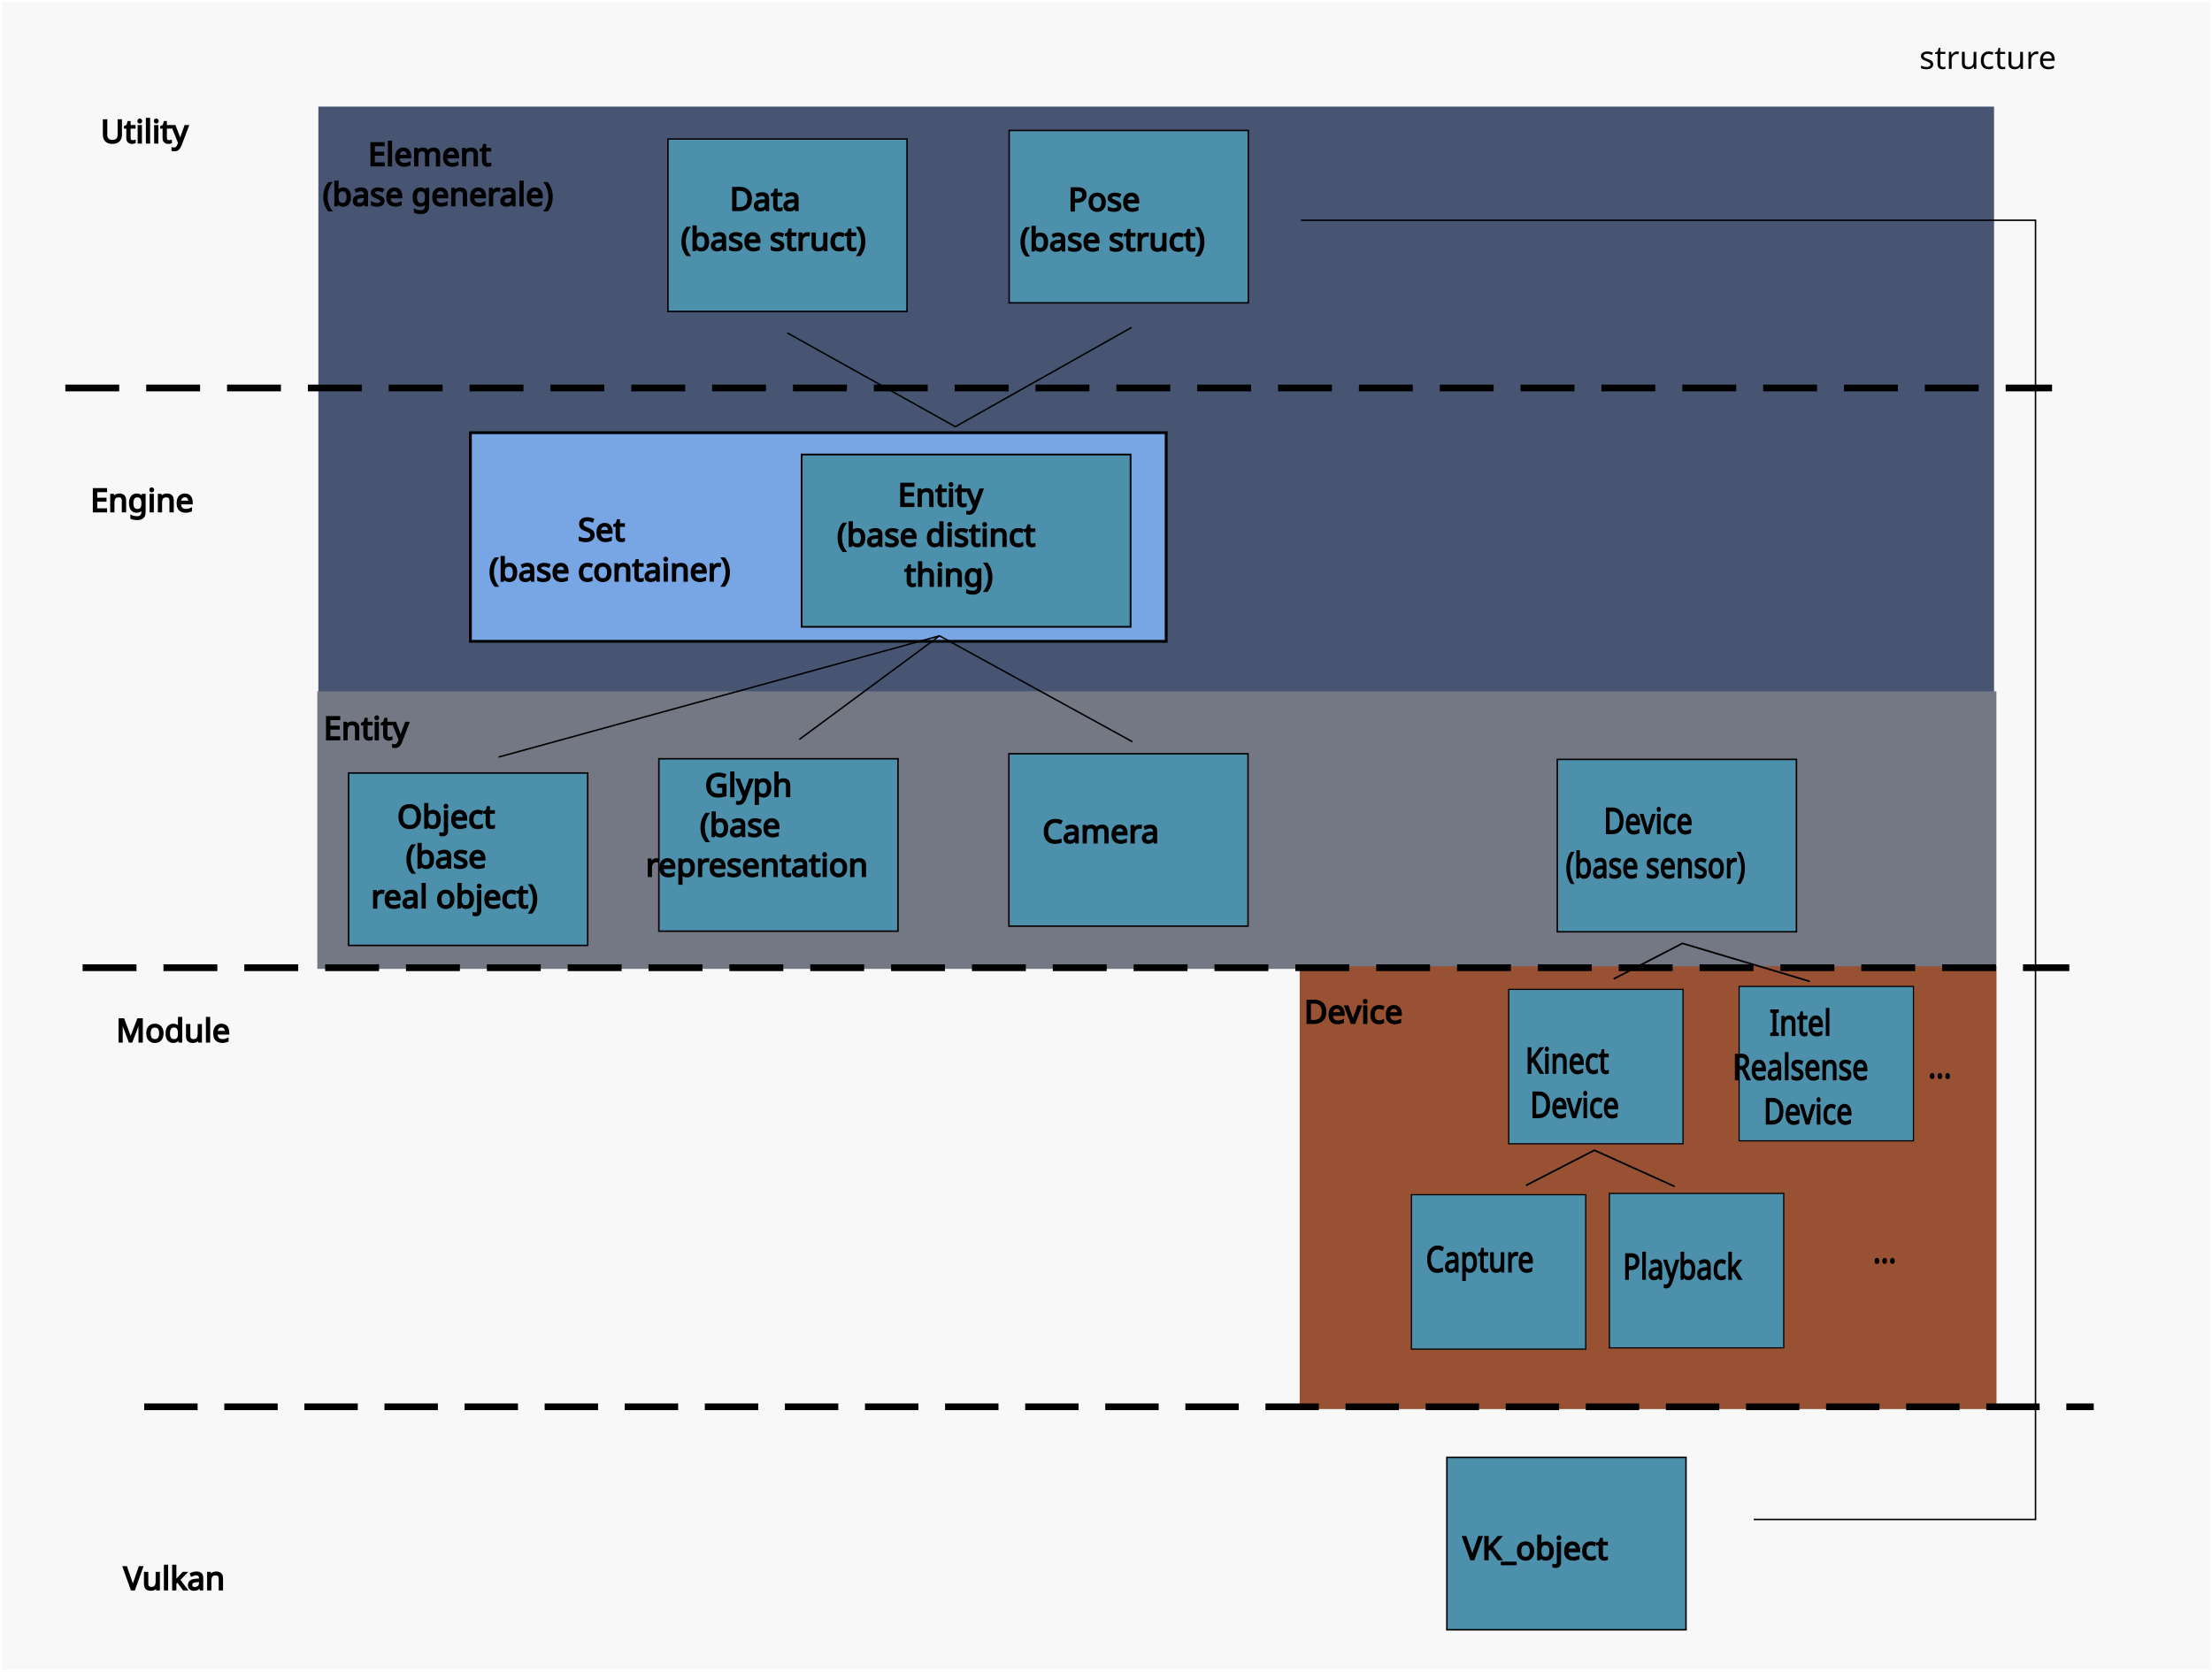
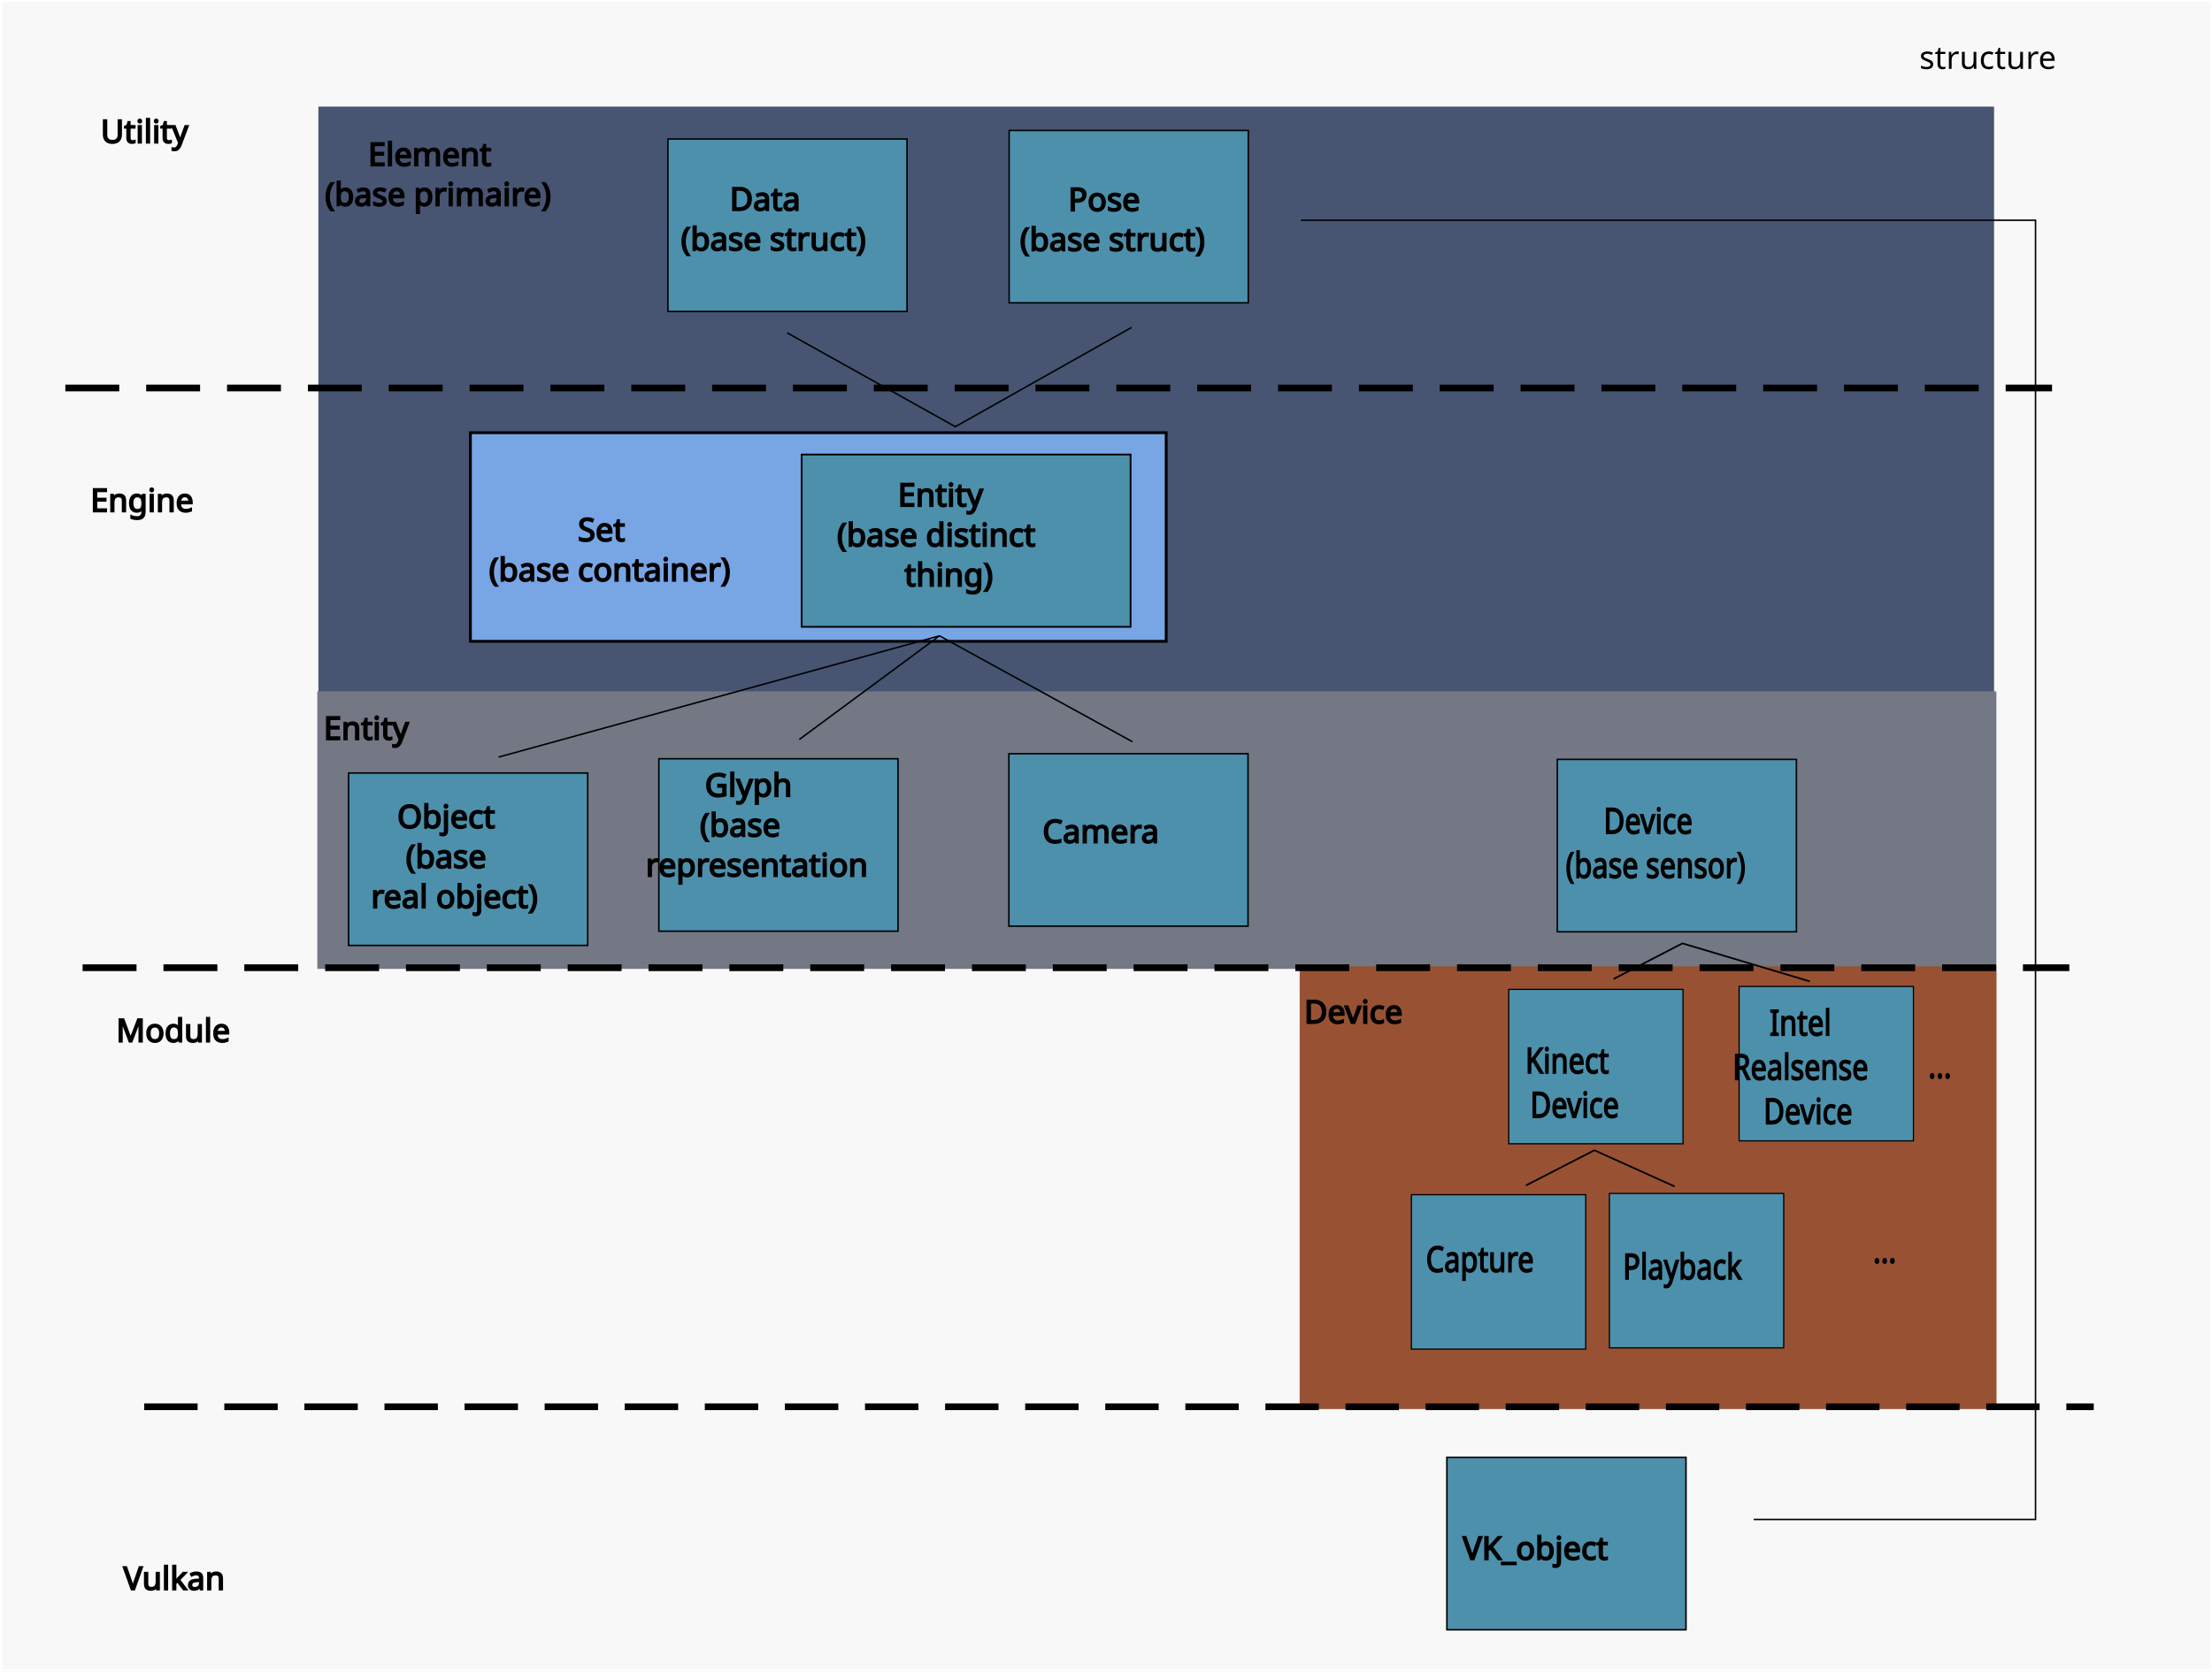
<svg xmlns="http://www.w3.org/2000/svg" width="390.759mm" height="295.349mm" viewBox="0 0 390.759 295.349" version="1.1" id="svg5">
  <defs id="defs2">
    <marker style="overflow:visible" id="TriangleOutL" refX="0" refY="0" orient="auto">
      <path transform="scale(0.8)" style="fill:context-stroke;fill-rule:evenodd;stroke:context-stroke;stroke-width:1pt" d="M 5.77,0 -2.88,5 V -5 Z" id="path2060" />
    </marker>
    <marker style="overflow:visible" id="TriangleInL" refX="0" refY="0" orient="auto">
      <path transform="scale(-0.8)" style="fill:context-stroke;fill-rule:evenodd;stroke:context-stroke;stroke-width:1pt" d="M 5.77,0 -2.88,5 V -5 Z" id="path2051" />
    </marker>
    <marker style="overflow:visible" id="TriangleInM" refX="0" refY="0" orient="auto">
      <path transform="scale(-0.4)" style="fill:context-stroke;fill-rule:evenodd;stroke:context-stroke;stroke-width:1pt" d="M 5.77,0 -2.88,5 V -5 Z" id="path2054" />
    </marker>
  </defs>
  <g id="layer1" transform="translate(331.2249,-3.443989)">
    <rect style="fill:#ffffff;fill-opacity:0.555;stroke:#ffffff;stroke-width:0.353" id="rect16124" width="390.406" height="294.996" x="-331.048" y="3.62" />
    <rect style="opacity:1;fill:#475572;fill-opacity:1;stroke:none;stroke-width:8.889" id="rect33963" width="296.016" height="106.292" x="-274.982" y="22.278" />
    <rect style="fill:#747784;fill-opacity:1;stroke:none;stroke-width:6.043" id="rect33963-1" width="296.613" height="49.037" x="-275.168" y="125.59" />
    <rect style="fill:#985233;fill-opacity:1;stroke:none;stroke-width:4.918" id="rect33963-1-4-6" width="123.098" height="78.235" x="-101.631" y="174.169" />
    <text xml:space="preserve" style="font-style:normal;font-variant:normal;font-weight:normal;font-stretch:normal;font-size:5.644px;line-height:1.25;font-family:sans-serif;-inkscape-font-specification:'sans-serif, Normal';font-variant-ligatures:normal;font-variant-caps:normal;font-variant-numeric:normal;font-variant-east-asian:normal;text-align:center;text-anchor:middle;stroke:#000000;stroke-width:0.265;stroke-opacity:1" x="-250.178" y="32.719" id="text1714-6">
      <tspan style="font-style:normal;font-variant:normal;font-weight:normal;font-stretch:normal;font-size:5.644px;font-family:sans-serif;-inkscape-font-specification:'sans-serif, Normal';font-variant-ligatures:normal;font-variant-caps:normal;font-variant-numeric:normal;font-variant-east-asian:normal;text-align:center;text-anchor:middle;stroke:#000000;stroke-width:0.265;stroke-opacity:1" x="-250.178" y="32.719" id="tspan5735-0">Element</tspan>
-       <tspan style="font-style:normal;font-variant:normal;font-weight:normal;font-stretch:normal;font-size:5.644px;font-family:sans-serif;-inkscape-font-specification:'sans-serif, Normal';font-variant-ligatures:normal;font-variant-caps:normal;font-variant-numeric:normal;font-variant-east-asian:normal;text-align:center;text-anchor:middle;stroke:#000000;stroke-width:0.265;stroke-opacity:1" x="-250.178" y="39.774" id="tspan2691">(base generale)</tspan>
+       <tspan style="font-style:normal;font-variant:normal;font-weight:normal;font-stretch:normal;font-size:5.644px;font-family:sans-serif;-inkscape-font-specification:'sans-serif, Normal';font-variant-ligatures:normal;font-variant-caps:normal;font-variant-numeric:normal;font-variant-east-asian:normal;text-align:center;text-anchor:middle;stroke:#000000;stroke-width:0.265;stroke-opacity:1" x="-250.178" y="39.774" id="tspan2691">(base primaire)</tspan>
    </text>
    <text xml:space="preserve" style="font-style:normal;font-variant:normal;font-weight:normal;font-stretch:normal;font-size:5.644px;line-height:1.25;font-family:sans-serif;-inkscape-font-specification:'sans-serif, Normal';font-variant-ligatures:normal;font-variant-caps:normal;font-variant-numeric:normal;font-variant-east-asian:normal;text-align:center;text-anchor:middle;stroke:#000000;stroke-width:0.265;stroke-opacity:1" x="-262.865" y="134.118" id="text1714-6-9">
      <tspan style="font-style:normal;font-variant:normal;font-weight:normal;font-stretch:normal;font-size:5.644px;font-family:sans-serif;-inkscape-font-specification:'sans-serif, Normal';font-variant-ligatures:normal;font-variant-caps:normal;font-variant-numeric:normal;font-variant-east-asian:normal;text-align:center;text-anchor:middle;stroke:#000000;stroke-width:0.265;stroke-opacity:1" x="-262.865" y="134.118" id="tspan5735-0-0">Entity</tspan>
    </text>
    <rect style="fill:#78a5e4;fill-opacity:1;stroke:#000000;stroke-width:0.497;stroke-opacity:1" id="rect896-8" width="122.913" height="36.862" x="-248.126" y="79.893" />
    <rect style="fill:#4d90ac;fill-opacity:1;stroke:#000000;stroke-width:0.311;stroke-opacity:1" id="rect896" width="58.104" height="30.443" x="-189.608" y="83.749" />
    <text xml:space="preserve" style="font-style:normal;font-variant:normal;font-weight:normal;font-stretch:normal;font-size:5.644px;line-height:1.25;font-family:sans-serif;-inkscape-font-specification:'sans-serif, Normal';font-variant-ligatures:normal;font-variant-caps:normal;font-variant-numeric:normal;font-variant-east-asian:normal;text-align:center;text-anchor:middle;stroke:#000000;stroke-width:0.265;stroke-opacity:1" x="-159.96" y="92.897" id="text1714">
      <tspan style="font-style:normal;font-variant:normal;font-weight:normal;font-stretch:normal;font-size:5.644px;font-family:sans-serif;-inkscape-font-specification:'sans-serif, Normal';font-variant-ligatures:normal;font-variant-caps:normal;font-variant-numeric:normal;font-variant-east-asian:normal;text-align:center;text-anchor:middle;stroke:#000000;stroke-width:0.265;stroke-opacity:1" x="-159.96" y="92.897" id="tspan5735">Entity</tspan>
      <tspan style="font-style:normal;font-variant:normal;font-weight:normal;font-stretch:normal;font-size:5.644px;font-family:sans-serif;-inkscape-font-specification:'sans-serif, Normal';font-variant-ligatures:normal;font-variant-caps:normal;font-variant-numeric:normal;font-variant-east-asian:normal;text-align:center;text-anchor:middle;stroke:#000000;stroke-width:0.265;stroke-opacity:1" x="-159.96" y="99.953" id="tspan5782">(base distinct </tspan>
      <tspan style="font-style:normal;font-variant:normal;font-weight:normal;font-stretch:normal;font-size:5.644px;font-family:sans-serif;-inkscape-font-specification:'sans-serif, Normal';font-variant-ligatures:normal;font-variant-caps:normal;font-variant-numeric:normal;font-variant-east-asian:normal;text-align:center;text-anchor:middle;stroke:#000000;stroke-width:0.265;stroke-opacity:1" x="-159.96" y="107.008" id="tspan7902">thing)</tspan>
    </text>
    <rect style="fill:#4d90ac;fill-opacity:1;stroke:#000000;stroke-width:0.265;stroke-opacity:1" id="rect896-89" width="42.244" height="30.462" x="-269.648" y="140.021" />
    <text xml:space="preserve" style="font-style:normal;font-variant:normal;font-weight:normal;font-stretch:normal;font-size:5.644px;line-height:1.25;font-family:sans-serif;-inkscape-font-specification:'sans-serif, Normal';font-variant-ligatures:normal;font-variant-caps:normal;font-variant-numeric:normal;font-variant-east-asian:normal;text-align:center;text-anchor:middle;stroke:#000000;stroke-width:0.265;stroke-opacity:1" x="-247.279" y="149.736" id="text1714-64">
      <tspan id="tspan1712-3" style="font-style:normal;font-variant:normal;font-weight:normal;font-stretch:normal;font-size:5.644px;font-family:sans-serif;-inkscape-font-specification:'sans-serif, Normal';font-variant-ligatures:normal;font-variant-caps:normal;font-variant-numeric:normal;font-variant-east-asian:normal;text-align:center;text-anchor:middle;stroke:#000000;stroke-width:0.265;stroke-opacity:1" x="-247.279" y="149.736">Object</tspan>
      <tspan style="font-style:normal;font-variant:normal;font-weight:normal;font-stretch:normal;font-size:5.644px;font-family:sans-serif;-inkscape-font-specification:'sans-serif, Normal';font-variant-ligatures:normal;font-variant-caps:normal;font-variant-numeric:normal;font-variant-east-asian:normal;text-align:center;text-anchor:middle;stroke:#000000;stroke-width:0.265;stroke-opacity:1" x="-247.279" y="156.792" id="tspan31374">(base</tspan>
      <tspan style="font-style:normal;font-variant:normal;font-weight:normal;font-stretch:normal;font-size:5.644px;font-family:sans-serif;-inkscape-font-specification:'sans-serif, Normal';font-variant-ligatures:normal;font-variant-caps:normal;font-variant-numeric:normal;font-variant-east-asian:normal;text-align:center;text-anchor:middle;stroke:#000000;stroke-width:0.265;stroke-opacity:1" x="-247.279" y="163.847" id="tspan31376">real object)</tspan>
    </text>
    <rect style="fill:#4d90ac;fill-opacity:1;stroke:#000000;stroke-width:0.265;stroke-opacity:1" id="rect896-89-3" width="42.244" height="30.462" x="-213.235" y="28.01" />
    <text xml:space="preserve" style="font-style:normal;font-variant:normal;font-weight:normal;font-stretch:normal;font-size:5.644px;line-height:1.25;font-family:sans-serif;-inkscape-font-specification:'sans-serif, Normal';font-variant-ligatures:normal;font-variant-caps:normal;font-variant-numeric:normal;font-variant-east-asian:normal;text-align:center;text-anchor:middle;stroke:#000000;stroke-width:0.265;stroke-opacity:1" x="-190.928" y="40.619" id="text1714-64-1">
      <tspan id="tspan1712-3-7" style="font-style:normal;font-variant:normal;font-weight:normal;font-stretch:normal;font-size:5.644px;font-family:sans-serif;-inkscape-font-specification:'sans-serif, Normal';font-variant-ligatures:normal;font-variant-caps:normal;font-variant-numeric:normal;font-variant-east-asian:normal;text-align:center;text-anchor:middle;stroke:#000000;stroke-width:0.265;stroke-opacity:1" x="-190.928" y="40.619">Data</tspan>
      <tspan style="font-style:normal;font-variant:normal;font-weight:normal;font-stretch:normal;font-size:5.644px;font-family:sans-serif;-inkscape-font-specification:'sans-serif, Normal';font-variant-ligatures:normal;font-variant-caps:normal;font-variant-numeric:normal;font-variant-east-asian:normal;text-align:center;text-anchor:middle;stroke:#000000;stroke-width:0.265;stroke-opacity:1" x="-190.928" y="47.674" id="tspan14858">(base struct)</tspan>
    </text>
    <text xml:space="preserve" style="font-style:normal;font-variant:normal;font-weight:normal;font-stretch:normal;font-size:5.644px;line-height:1.25;font-family:sans-serif;-inkscape-font-specification:'sans-serif, Normal';font-variant-ligatures:normal;font-variant-caps:normal;font-variant-numeric:normal;font-variant-east-asian:normal;text-align:center;text-anchor:middle;stroke:#000000;stroke-width:0.265;stroke-opacity:1" x="-219.841" y="99.036" id="text1714-83">
      <tspan style="font-style:normal;font-variant:normal;font-weight:normal;font-stretch:normal;font-size:5.644px;font-family:sans-serif;-inkscape-font-specification:'sans-serif, Normal';font-variant-ligatures:normal;font-variant-caps:normal;font-variant-numeric:normal;font-variant-east-asian:normal;text-align:center;text-anchor:middle;stroke:#000000;stroke-width:0.265;stroke-opacity:1" x="-219.841" y="99.036" id="tspan4414">Set</tspan>
      <tspan style="font-style:normal;font-variant:normal;font-weight:normal;font-stretch:normal;font-size:5.644px;font-family:sans-serif;-inkscape-font-specification:'sans-serif, Normal';font-variant-ligatures:normal;font-variant-caps:normal;font-variant-numeric:normal;font-variant-east-asian:normal;text-align:center;text-anchor:middle;stroke:#000000;stroke-width:0.265;stroke-opacity:1" x="-219.841" y="106.092" id="tspan4418">(base container)</tspan>
    </text>
    <rect style="fill:#4d90ac;fill-opacity:1;stroke:#000000;stroke-width:0.265;stroke-opacity:1" id="rect896-1-5" width="42.244" height="30.462" x="-75.629" y="260.94" />
    <text xml:space="preserve" style="font-style:normal;font-variant:normal;font-weight:normal;font-stretch:normal;font-size:5.644px;line-height:1.25;font-family:sans-serif;-inkscape-font-specification:'sans-serif, Normal';font-variant-ligatures:normal;font-variant-caps:normal;font-variant-numeric:normal;font-variant-east-asian:normal;stroke:#000000;stroke-width:0.265;stroke-opacity:1" x="-72.825" y="278.992" id="text1714-7-9">
      <tspan id="tspan1712-5-7" style="font-style:normal;font-variant:normal;font-weight:normal;font-stretch:normal;font-size:5.644px;font-family:sans-serif;-inkscape-font-specification:'sans-serif, Normal';font-variant-ligatures:normal;font-variant-caps:normal;font-variant-numeric:normal;font-variant-east-asian:normal;stroke:#000000;stroke-width:0.265;stroke-opacity:1" x="-72.825" y="278.992">VK_object</tspan>
    </text>
    <rect style="fill:#4d90ac;fill-opacity:1;stroke:#000000;stroke-width:0.265;stroke-opacity:1" id="rect896-17" width="42.244" height="30.462" x="-214.835" y="137.506" />
    <text xml:space="preserve" style="font-style:normal;font-variant:normal;font-weight:normal;font-stretch:normal;font-size:5.644px;line-height:1.25;font-family:sans-serif;-inkscape-font-specification:'sans-serif, Normal';font-variant-ligatures:normal;font-variant-caps:normal;font-variant-numeric:normal;font-variant-east-asian:normal;text-align:center;text-anchor:middle;stroke:#000000;stroke-width:0.265;stroke-opacity:1" x="-193.859" y="144.165" id="text1714-8">
      <tspan id="tspan1712-57" style="font-style:normal;font-variant:normal;font-weight:normal;font-stretch:normal;font-size:5.644px;font-family:sans-serif;-inkscape-font-specification:'sans-serif, Normal';font-variant-ligatures:normal;font-variant-caps:normal;font-variant-numeric:normal;font-variant-east-asian:normal;text-align:center;text-anchor:middle;stroke:#000000;stroke-width:0.265;stroke-opacity:1" x="-193.859" y="144.165">Glyph</tspan>
      <tspan style="font-style:normal;font-variant:normal;font-weight:normal;font-stretch:normal;font-size:5.644px;font-family:sans-serif;-inkscape-font-specification:'sans-serif, Normal';font-variant-ligatures:normal;font-variant-caps:normal;font-variant-numeric:normal;font-variant-east-asian:normal;text-align:center;text-anchor:middle;stroke:#000000;stroke-width:0.265;stroke-opacity:1" x="-193.859" y="151.22" id="tspan20344">(base  </tspan>
      <tspan style="font-style:normal;font-variant:normal;font-weight:normal;font-stretch:normal;font-size:5.644px;font-family:sans-serif;-inkscape-font-specification:'sans-serif, Normal';font-variant-ligatures:normal;font-variant-caps:normal;font-variant-numeric:normal;font-variant-east-asian:normal;text-align:center;text-anchor:middle;stroke:#000000;stroke-width:0.265;stroke-opacity:1" x="-193.859" y="158.276" id="tspan23356">representation</tspan>
    </text>
    <rect style="fill:#4d90ac;fill-opacity:1;stroke:#000000;stroke-width:0.265;stroke-opacity:1" id="rect896-17-4-1-6" width="42.244" height="30.462" x="-56.119" y="137.613" />
    <text xml:space="preserve" style="font-style:normal;font-variant:normal;font-weight:normal;font-stretch:normal;font-size:5.644px;line-height:1.25;font-family:sans-serif;-inkscape-font-specification:'sans-serif, Normal';font-variant-ligatures:normal;font-variant-caps:normal;font-variant-numeric:normal;font-variant-east-asian:normal;text-align:center;text-anchor:middle;stroke:#000000;stroke-width:0.214;stroke-opacity:1" x="-39.283" y="135.97" id="text1714-8-1" transform="scale(0.9022003,1.108401)">
      <tspan id="tspan1712-57-8" style="font-style:normal;font-variant:normal;font-weight:normal;font-stretch:normal;font-size:5.644px;font-family:sans-serif;-inkscape-font-specification:'sans-serif, Normal';font-variant-ligatures:normal;font-variant-caps:normal;font-variant-numeric:normal;font-variant-east-asian:normal;text-align:center;text-anchor:middle;stroke:#000000;stroke-width:0.214;stroke-opacity:1" x="-39.283" y="135.97">Device</tspan>
      <tspan style="font-style:normal;font-variant:normal;font-weight:normal;font-stretch:normal;font-size:5.644px;font-family:sans-serif;-inkscape-font-specification:'sans-serif, Normal';font-variant-ligatures:normal;font-variant-caps:normal;font-variant-numeric:normal;font-variant-east-asian:normal;text-align:center;text-anchor:middle;stroke:#000000;stroke-width:0.214;stroke-opacity:1" x="-39.283" y="143.025" id="tspan25914">(base sensor)</tspan>
    </text>
    <rect style="fill:#4d90ac;fill-opacity:1;stroke:#000000;stroke-width:0.214;stroke-opacity:1" id="rect896-17-4-6" width="30.795" height="27.282" x="-81.893" y="214.529" />
    <text xml:space="preserve" style="font-style:normal;font-variant:normal;font-weight:normal;font-stretch:normal;font-size:5.644px;line-height:1.25;font-family:sans-serif;-inkscape-font-specification:'sans-serif, Normal';font-variant-ligatures:normal;font-variant-caps:normal;font-variant-numeric:normal;font-variant-east-asian:normal;text-align:center;text-anchor:middle;stroke:#000000;stroke-width:0.214;stroke-opacity:1" x="-73.693" y="205.833" id="text1714-8-1-5" transform="scale(0.9022003,1.108401)">
      <tspan style="font-style:normal;font-variant:normal;font-weight:normal;font-stretch:normal;font-size:5.644px;font-family:sans-serif;-inkscape-font-specification:'sans-serif, Normal';font-variant-ligatures:normal;font-variant-caps:normal;font-variant-numeric:normal;font-variant-east-asian:normal;text-align:center;text-anchor:middle;stroke:#000000;stroke-width:0.214;stroke-opacity:1" x="-73.693" y="205.833" id="tspan25914-7">Capture</tspan>
    </text>
    <rect style="fill:#4d90ac;fill-opacity:1;stroke:#000000;stroke-width:0.214;stroke-opacity:1" id="rect896-17-4-9" width="30.795" height="27.282" x="-46.917" y="214.305" />
    <text xml:space="preserve" style="font-style:normal;font-variant:normal;font-weight:normal;font-stretch:normal;font-size:5.644px;line-height:1.25;font-family:sans-serif;-inkscape-font-specification:'sans-serif, Normal';font-variant-ligatures:normal;font-variant-caps:normal;font-variant-numeric:normal;font-variant-east-asian:normal;text-align:center;text-anchor:middle;stroke:#000000;stroke-width:0.214;stroke-opacity:1" x="-34.048" y="207.013" id="text1714-8-1-6" transform="scale(0.9022003,1.108401)">
      <tspan style="font-style:normal;font-variant:normal;font-weight:normal;font-stretch:normal;font-size:5.644px;font-family:sans-serif;-inkscape-font-specification:'sans-serif, Normal';font-variant-ligatures:normal;font-variant-caps:normal;font-variant-numeric:normal;font-variant-east-asian:normal;text-align:center;text-anchor:middle;stroke:#000000;stroke-width:0.214;stroke-opacity:1" x="-34.048" y="207.013" id="tspan25914-410">Playback</tspan>
    </text>
    <rect style="fill:#4d90ac;fill-opacity:1;stroke:#000000;stroke-width:0.214;stroke-opacity:1" id="rect896-17-4-4" width="30.795" height="27.282" x="-64.705" y="178.248" />
    <text xml:space="preserve" style="font-style:normal;font-variant:normal;font-weight:normal;font-stretch:normal;font-size:5.644px;line-height:1.25;font-family:sans-serif;-inkscape-font-specification:'sans-serif, Normal';font-variant-ligatures:normal;font-variant-caps:normal;font-variant-numeric:normal;font-variant-east-asian:normal;text-align:center;text-anchor:middle;stroke:#000000;stroke-width:0.214;stroke-opacity:1" x="-55.137" y="174.179" id="text1714-8-1-3" transform="scale(0.9022003,1.108401)">
      <tspan style="font-style:normal;font-variant:normal;font-weight:normal;font-stretch:normal;font-size:5.644px;font-family:sans-serif;-inkscape-font-specification:'sans-serif, Normal';font-variant-ligatures:normal;font-variant-caps:normal;font-variant-numeric:normal;font-variant-east-asian:normal;text-align:center;text-anchor:middle;stroke:#000000;stroke-width:0.214;stroke-opacity:1" x="-55.137" y="174.179" id="tspan25914-4">Kinect</tspan>
      <tspan style="font-style:normal;font-variant:normal;font-weight:normal;font-stretch:normal;font-size:5.644px;font-family:sans-serif;-inkscape-font-specification:'sans-serif, Normal';font-variant-ligatures:normal;font-variant-caps:normal;font-variant-numeric:normal;font-variant-east-asian:normal;text-align:center;text-anchor:middle;stroke:#000000;stroke-width:0.214;stroke-opacity:1" x="-55.137" y="181.234" id="tspan3888">Device</tspan>
    </text>
    <rect style="fill:#4d90ac;fill-opacity:1;stroke:#000000;stroke-width:0.214;stroke-opacity:1" id="rect896-17-4-42" width="30.795" height="27.282" x="-24.002" y="177.728" />
    <text xml:space="preserve" style="font-style:normal;font-variant:normal;font-weight:normal;font-stretch:normal;font-size:5.644px;line-height:1.25;font-family:sans-serif;-inkscape-font-specification:'sans-serif, Normal';font-variant-ligatures:normal;font-variant-caps:normal;font-variant-numeric:normal;font-variant-east-asian:normal;text-align:center;text-anchor:middle;stroke:#000000;stroke-width:0.214;stroke-opacity:1" x="-9.448" y="168.148" id="text1714-8-1-2" transform="scale(0.9022003,1.108401)">
      <tspan style="font-style:normal;font-variant:normal;font-weight:normal;font-stretch:normal;font-size:5.644px;font-family:sans-serif;-inkscape-font-specification:'sans-serif, Normal';font-variant-ligatures:normal;font-variant-caps:normal;font-variant-numeric:normal;font-variant-east-asian:normal;text-align:center;text-anchor:middle;stroke:#000000;stroke-width:0.214;stroke-opacity:1" x="-9.448" y="168.148" id="tspan25914-41">Intel</tspan>
      <tspan style="font-style:normal;font-variant:normal;font-weight:normal;font-stretch:normal;font-size:5.644px;font-family:sans-serif;-inkscape-font-specification:'sans-serif, Normal';font-variant-ligatures:normal;font-variant-caps:normal;font-variant-numeric:normal;font-variant-east-asian:normal;text-align:center;text-anchor:middle;stroke:#000000;stroke-width:0.214;stroke-opacity:1" x="-9.448" y="175.203" id="tspan12497">Realsense</tspan>
      <tspan style="font-style:normal;font-variant:normal;font-weight:normal;font-stretch:normal;font-size:5.644px;font-family:sans-serif;-inkscape-font-specification:'sans-serif, Normal';font-variant-ligatures:normal;font-variant-caps:normal;font-variant-numeric:normal;font-variant-east-asian:normal;text-align:center;text-anchor:middle;stroke:#000000;stroke-width:0.214;stroke-opacity:1" x="-9.448" y="182.259" id="tspan18100">Device</tspan>
    </text>
    <text xml:space="preserve" style="font-style:normal;font-variant:normal;font-weight:normal;font-stretch:normal;font-size:5.644px;line-height:1.25;font-family:sans-serif;-inkscape-font-specification:'sans-serif, Normal';font-variant-ligatures:normal;font-variant-caps:normal;font-variant-numeric:normal;font-variant-east-asian:normal;text-align:center;text-anchor:middle;stroke:#000000;stroke-width:0.214;stroke-opacity:1" x="16.381" y="174.936" id="text1714-8-1-2-8" transform="scale(0.9022003,1.108401)">
      <tspan style="font-style:normal;font-variant:normal;font-weight:normal;font-stretch:normal;font-size:5.644px;font-family:sans-serif;-inkscape-font-specification:'sans-serif, Normal';font-variant-ligatures:normal;font-variant-caps:normal;font-variant-numeric:normal;font-variant-east-asian:normal;text-align:center;text-anchor:middle;stroke:#000000;stroke-width:0.214;stroke-opacity:1" x="16.381" y="174.936" id="tspan25914-41-9">...</tspan>
    </text>
    <text xml:space="preserve" style="font-style:normal;font-variant:normal;font-weight:normal;font-stretch:normal;font-size:5.644px;line-height:1.25;font-family:sans-serif;-inkscape-font-specification:'sans-serif, Normal';font-variant-ligatures:normal;font-variant-caps:normal;font-variant-numeric:normal;font-variant-east-asian:normal;text-align:center;text-anchor:middle;stroke:#000000;stroke-width:0.214;stroke-opacity:1" x="5.569" y="204.408" id="text1714-8-1-2-8-8" transform="scale(0.9022003,1.108401)">
      <tspan style="font-style:normal;font-variant:normal;font-weight:normal;font-stretch:normal;font-size:5.644px;font-family:sans-serif;-inkscape-font-specification:'sans-serif, Normal';font-variant-ligatures:normal;font-variant-caps:normal;font-variant-numeric:normal;font-variant-east-asian:normal;text-align:center;text-anchor:middle;stroke:#000000;stroke-width:0.214;stroke-opacity:1" x="5.569" y="204.408" id="tspan25914-41-9-6">...</tspan>
    </text>
    <rect style="fill:#4d90ac;fill-opacity:1;stroke:#000000;stroke-width:0.265;stroke-opacity:1" id="rect896-17-4-1" width="42.244" height="30.462" x="-153" y="136.615" />
    <text xml:space="preserve" style="font-style:normal;font-variant:normal;font-weight:normal;font-stretch:normal;font-size:5.644px;line-height:1.25;font-family:sans-serif;-inkscape-font-specification:'sans-serif, Normal';font-variant-ligatures:normal;font-variant-caps:normal;font-variant-numeric:normal;font-variant-east-asian:normal;stroke:#000000;stroke-width:0.265;stroke-opacity:1" x="-147.06" y="152.345" id="text1714-8-1-7">
      <tspan id="tspan1712-57-8-5" style="font-style:normal;font-variant:normal;font-weight:normal;font-stretch:normal;font-size:5.644px;font-family:sans-serif;-inkscape-font-specification:'sans-serif, Normal';font-variant-ligatures:normal;font-variant-caps:normal;font-variant-numeric:normal;font-variant-east-asian:normal;stroke:#000000;stroke-width:0.265;stroke-opacity:1" x="-147.06" y="152.345">Camera</tspan>
    </text>
    <text xml:space="preserve" style="font-style:normal;font-variant:normal;font-weight:normal;font-stretch:normal;font-size:5.644px;line-height:1.25;font-family:sans-serif;-inkscape-font-specification:'sans-serif, Normal';font-variant-ligatures:normal;font-variant-caps:normal;font-variant-numeric:normal;font-variant-east-asian:normal;stroke:#000000;stroke-width:0.265;stroke-opacity:1" x="-315.241" y="93.843" id="text10767">
      <tspan id="tspan10765" style="font-style:normal;font-variant:normal;font-weight:normal;font-stretch:normal;font-size:5.644px;font-family:sans-serif;-inkscape-font-specification:'sans-serif, Normal';font-variant-ligatures:normal;font-variant-caps:normal;font-variant-numeric:normal;font-variant-east-asian:normal;stroke:#000000;stroke-width:0.265;stroke-opacity:1" x="-315.241" y="93.843">Engine</tspan>
    </text>
    <text xml:space="preserve" style="font-style:normal;font-variant:normal;font-weight:normal;font-stretch:normal;font-size:5.644px;line-height:1.25;font-family:sans-serif;-inkscape-font-specification:'sans-serif, Normal';font-variant-ligatures:normal;font-variant-caps:normal;font-variant-numeric:normal;font-variant-east-asian:normal;stroke:#000000;stroke-width:0.265;stroke-opacity:1" x="-310.691" y="187.524" id="text10767-4">
      <tspan id="tspan10765-1" style="font-style:normal;font-variant:normal;font-weight:normal;font-stretch:normal;font-size:5.644px;font-family:sans-serif;-inkscape-font-specification:'sans-serif, Normal';font-variant-ligatures:normal;font-variant-caps:normal;font-variant-numeric:normal;font-variant-east-asian:normal;stroke:#000000;stroke-width:0.265;stroke-opacity:1" x="-310.691" y="187.524">Module</tspan>
    </text>
    <text xml:space="preserve" style="font-style:normal;font-variant:normal;font-weight:normal;font-stretch:normal;font-size:5.644px;line-height:1.25;font-family:sans-serif;-inkscape-font-specification:'sans-serif, Normal';font-variant-ligatures:normal;font-variant-caps:normal;font-variant-numeric:normal;font-variant-east-asian:normal;stroke:#000000;stroke-width:0.265;stroke-opacity:1" x="-313.423" y="28.682" id="text10767-7">
      <tspan id="tspan10765-8" style="font-style:normal;font-variant:normal;font-weight:normal;font-stretch:normal;font-size:5.644px;font-family:sans-serif;-inkscape-font-specification:'sans-serif, Normal';font-variant-ligatures:normal;font-variant-caps:normal;font-variant-numeric:normal;font-variant-east-asian:normal;stroke:#000000;stroke-width:0.265;stroke-opacity:1" x="-313.423" y="28.682">Utility</tspan>
    </text>
    <text xml:space="preserve" style="font-style:normal;font-variant:normal;font-weight:normal;font-stretch:normal;font-size:5.644px;line-height:1.25;font-family:sans-serif;-inkscape-font-specification:'sans-serif, Normal';font-variant-ligatures:normal;font-variant-caps:normal;font-variant-numeric:normal;font-variant-east-asian:normal;stroke:#000000;stroke-width:0.265;stroke-opacity:1" x="-309.442" y="284.316" id="text11761">
      <tspan id="tspan11759" style="font-style:normal;font-variant:normal;font-weight:normal;font-stretch:normal;font-size:5.644px;font-family:sans-serif;-inkscape-font-specification:'sans-serif, Normal';font-variant-ligatures:normal;font-variant-caps:normal;font-variant-numeric:normal;font-variant-east-asian:normal;stroke:#000000;stroke-width:0.265;stroke-opacity:1" x="-309.442" y="284.316">Vulkan</tspan>
    </text>
    <path style="fill:none;stroke:#000000;stroke-width:1.179;stroke-linecap:butt;stroke-linejoin:miter;stroke-miterlimit:4;stroke-dasharray:9.432, 4.716;stroke-dashoffset:0;stroke-opacity:1" d="M -305.749,251.999 H 38.646" id="path12759-5" />
    <path style="fill:none;stroke:#000000;stroke-width:1.19;stroke-linecap:butt;stroke-linejoin:miter;stroke-miterlimit:4;stroke-dasharray:9.521, 4.761;stroke-dashoffset:0;stroke-opacity:1" d="M -319.681,71.992 H 31.28" id="path12759-5-3" />
    <path style="fill:none;stroke:#000000;stroke-width:1.19;stroke-linecap:butt;stroke-linejoin:miter;stroke-miterlimit:4;stroke-dasharray:9.521, 4.761;stroke-dashoffset:0;stroke-opacity:1" d="M -316.63,174.425 H 34.331" id="path12759-5-3-7" />
    <rect style="fill:#4d90ac;fill-opacity:1;stroke:#000000;stroke-width:0.265;stroke-opacity:1" id="rect896-89-3-3" width="42.244" height="30.462" x="-152.954" y="26.49" />
    <text xml:space="preserve" style="font-style:normal;font-variant:normal;font-weight:normal;font-stretch:normal;font-size:5.644px;line-height:1.25;font-family:sans-serif;-inkscape-font-specification:'sans-serif, Normal';font-variant-ligatures:normal;font-variant-caps:normal;font-variant-numeric:normal;font-variant-east-asian:normal;text-align:center;text-anchor:middle;stroke:#000000;stroke-width:0.265;stroke-opacity:1" x="-131.033" y="40.688" id="text1714-64-1-1">
      <tspan id="tspan1712-3-7-7" style="font-style:normal;font-variant:normal;font-weight:normal;font-stretch:normal;font-size:5.644px;font-family:sans-serif;-inkscape-font-specification:'sans-serif, Normal';font-variant-ligatures:normal;font-variant-caps:normal;font-variant-numeric:normal;font-variant-east-asian:normal;text-align:center;text-anchor:middle;stroke:#000000;stroke-width:0.265;stroke-opacity:1" x="-131.033" y="40.688">Pose</tspan>
      <tspan style="font-style:normal;font-variant:normal;font-weight:normal;font-stretch:normal;font-size:5.644px;font-family:sans-serif;-inkscape-font-specification:'sans-serif, Normal';font-variant-ligatures:normal;font-variant-caps:normal;font-variant-numeric:normal;font-variant-east-asian:normal;text-align:center;text-anchor:middle;stroke:#000000;stroke-width:0.265;stroke-opacity:1" x="-131.033" y="47.744" id="tspan38986">(base struct)</tspan>
    </text>
    <text xml:space="preserve" style="font-style:normal;font-variant:normal;font-weight:normal;font-stretch:normal;font-size:5.644px;line-height:1.25;font-family:sans-serif;-inkscape-font-specification:'sans-serif, Normal';font-variant-ligatures:normal;font-variant-caps:normal;font-variant-numeric:normal;font-variant-east-asian:normal;stroke-width:0.265" x="7.832" y="15.614" id="text9625">
      <tspan id="tspan9623" style="font-style:normal;font-variant:normal;font-weight:normal;font-stretch:normal;font-size:5.644px;font-family:sans-serif;-inkscape-font-specification:'sans-serif, Normal';font-variant-ligatures:normal;font-variant-caps:normal;font-variant-numeric:normal;font-variant-east-asian:normal;stroke-width:0.265" x="7.832" y="15.614">structure</tspan>
    </text>
    <path style="fill:none;stroke:#000000;stroke-width:0.301px;stroke-linecap:butt;stroke-linejoin:miter;stroke-opacity:1" d="m -61.668,212.89 12.098,-6.215 14.189,6.402" id="path7931" />
    <path style="fill:none;stroke:#000000;stroke-width:0.301px;stroke-linecap:butt;stroke-linejoin:miter;stroke-opacity:1" d="m -46.175,176.409 12.16,-6.289 22.504,6.719" id="path7933" />
    <path style="fill:none;stroke:#000000;stroke-width:0.265px;stroke-linecap:butt;stroke-linejoin:miter;stroke-opacity:1" d="m -192.163,62.254 29.704,16.578 31.138,-17.539" id="path11677" />
    <path style="fill:none;stroke:#000000;stroke-width:0.265px;stroke-linecap:butt;stroke-linejoin:miter;stroke-opacity:1" d="M -101.405,42.357 H 28.36 V 271.907 h -49.782" id="path11679" />
    <text xml:space="preserve" style="font-style:normal;font-variant:normal;font-weight:normal;font-stretch:normal;font-size:5.644px;line-height:1.25;font-family:sans-serif;-inkscape-font-specification:'sans-serif, Normal';font-variant-ligatures:normal;font-variant-caps:normal;font-variant-numeric:normal;font-variant-east-asian:normal;text-align:center;text-anchor:middle;stroke:#000000;stroke-width:0.265;stroke-opacity:1" x="-88.462" y="184.228" id="text1714-6-9-8">
      <tspan style="font-style:normal;font-variant:normal;font-weight:normal;font-stretch:normal;font-size:5.644px;font-family:sans-serif;-inkscape-font-specification:'sans-serif, Normal';font-variant-ligatures:normal;font-variant-caps:normal;font-variant-numeric:normal;font-variant-east-asian:normal;text-align:center;text-anchor:middle;stroke:#000000;stroke-width:0.265;stroke-opacity:1" x="-88.462" y="184.228" id="tspan5735-0-0-5">Device</tspan>
    </text>
    <path style="fill:none;stroke:#000000;stroke-width:0.265px;stroke-linecap:butt;stroke-linejoin:miter;stroke-opacity:1" d="m -243.143,137.205 77.883,-21.419 -24.771,18.313" id="path30121" />
    <path style="fill:none;stroke:#000000;stroke-width:0.265px;stroke-linecap:butt;stroke-linejoin:miter;stroke-opacity:1" d="m -165.26,115.785 34.09,18.713" id="path30123" />
  </g>
</svg>
